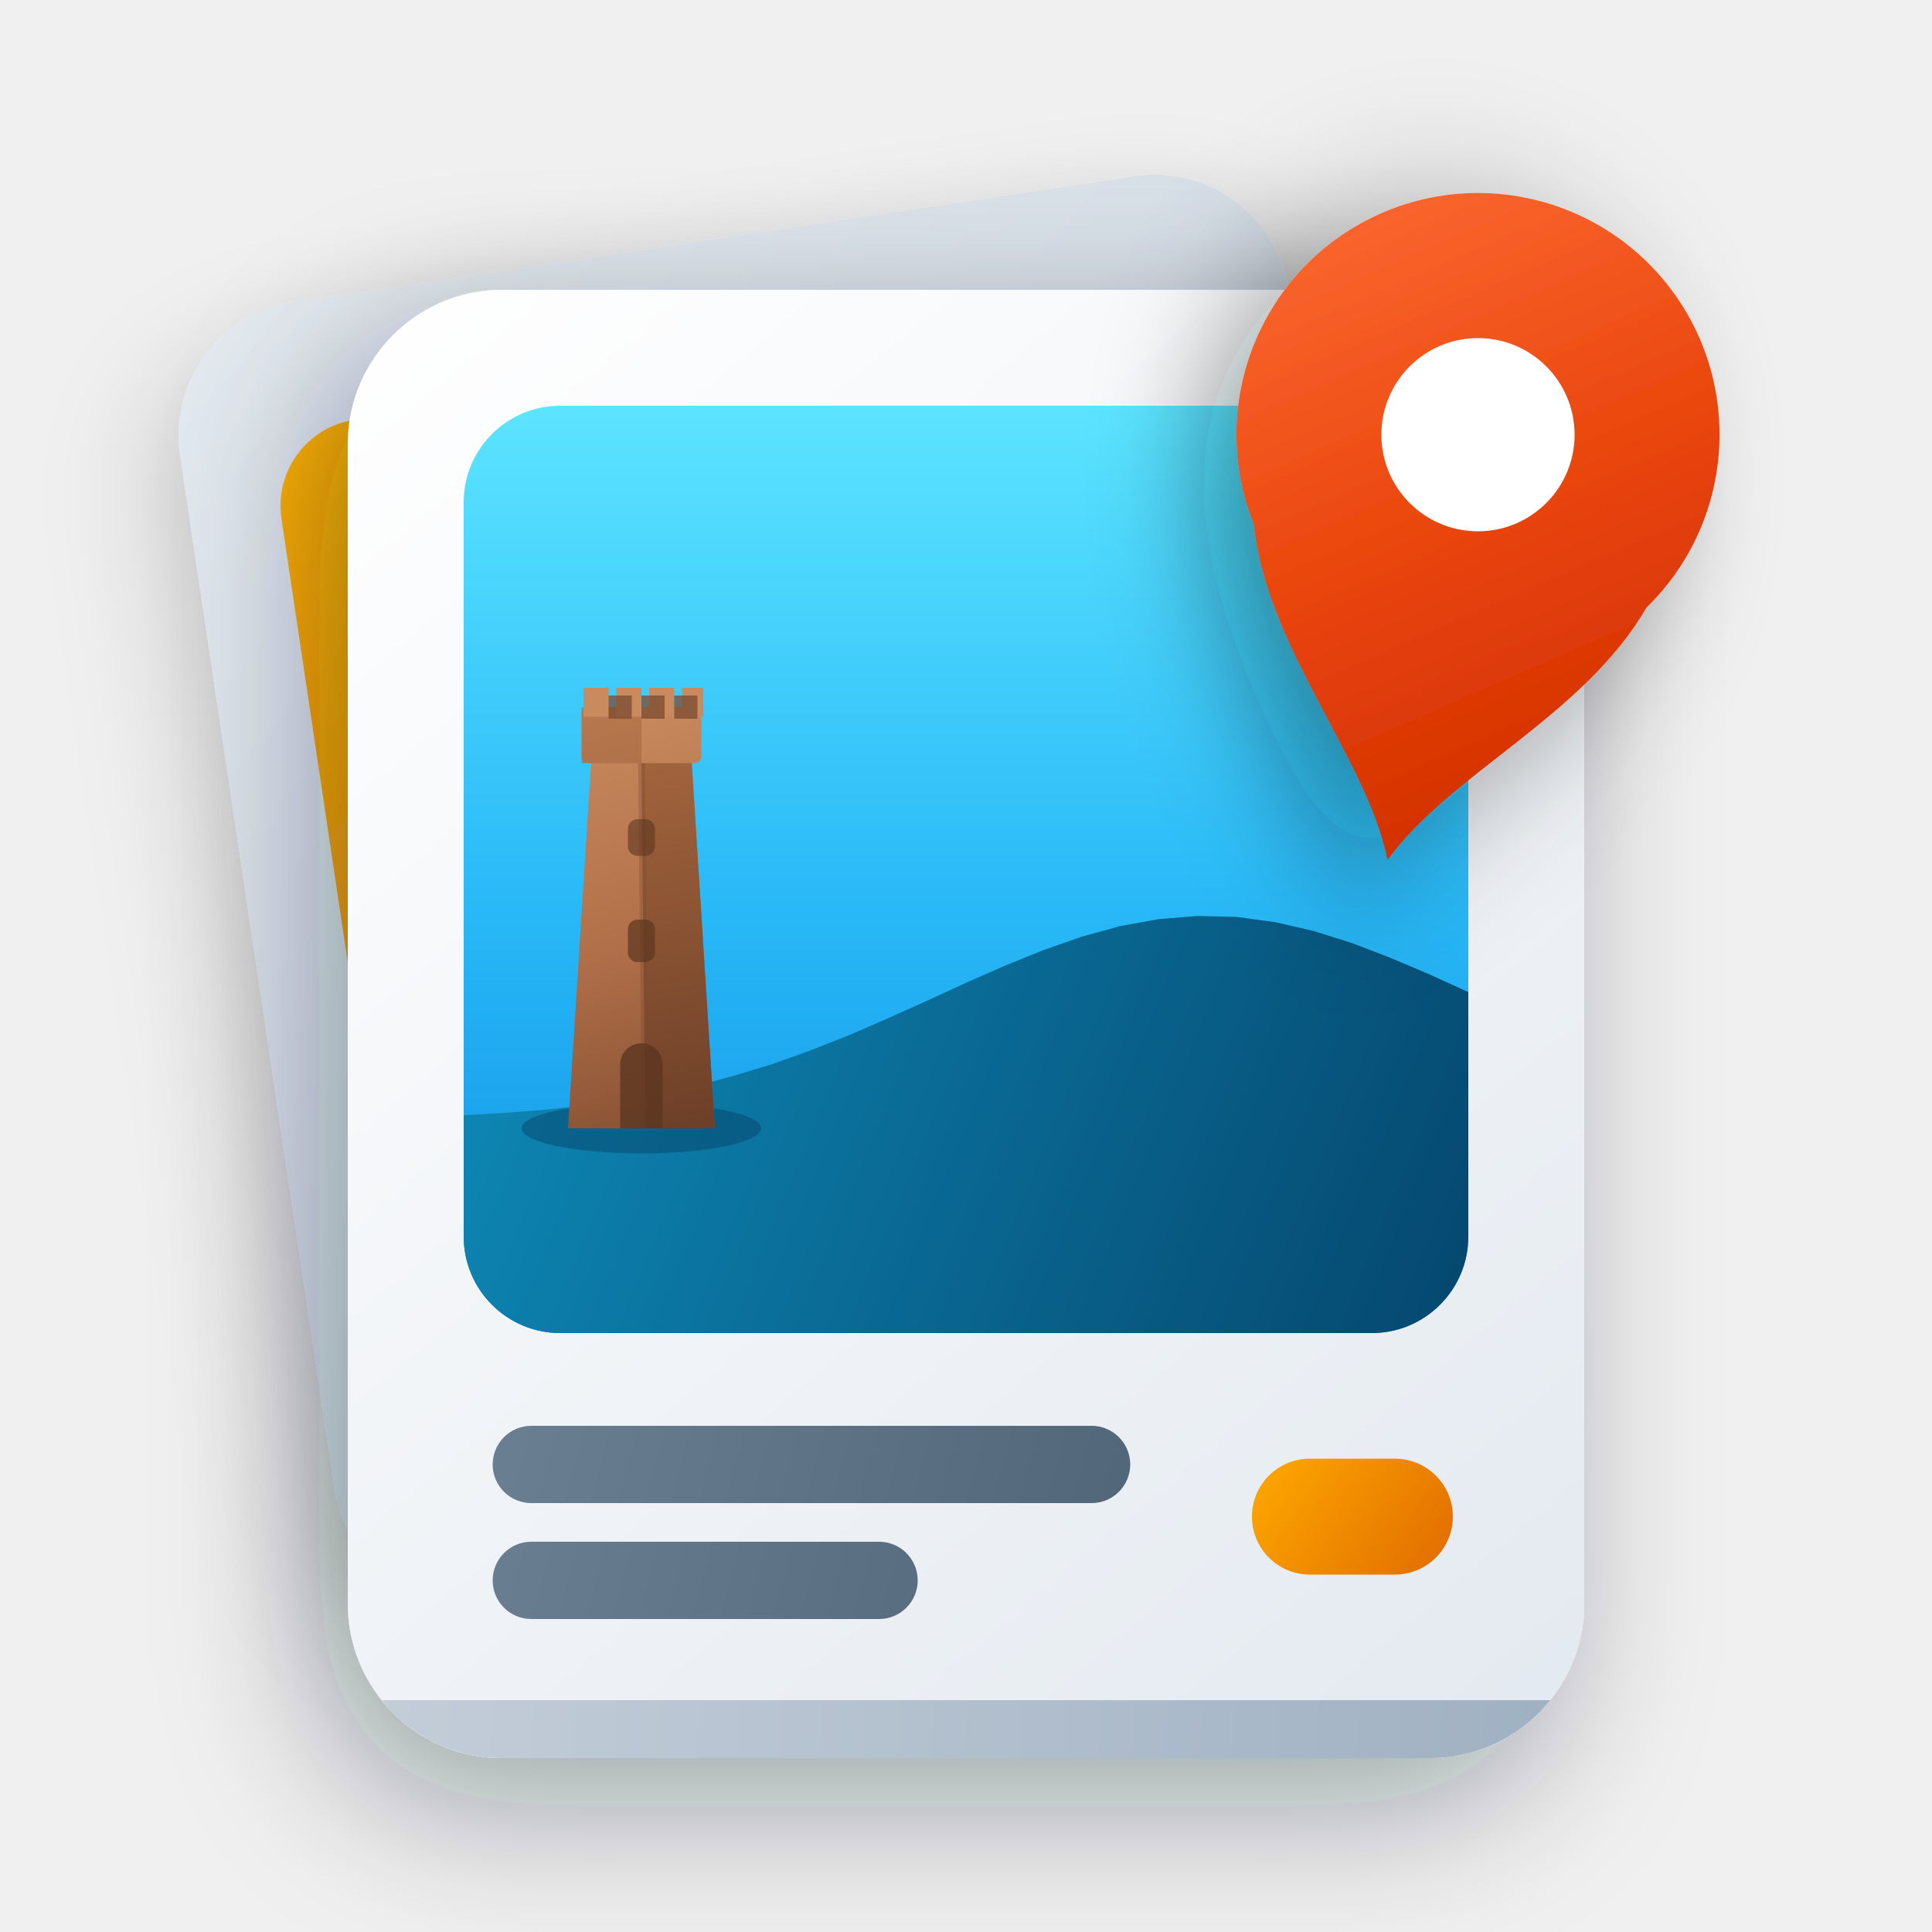
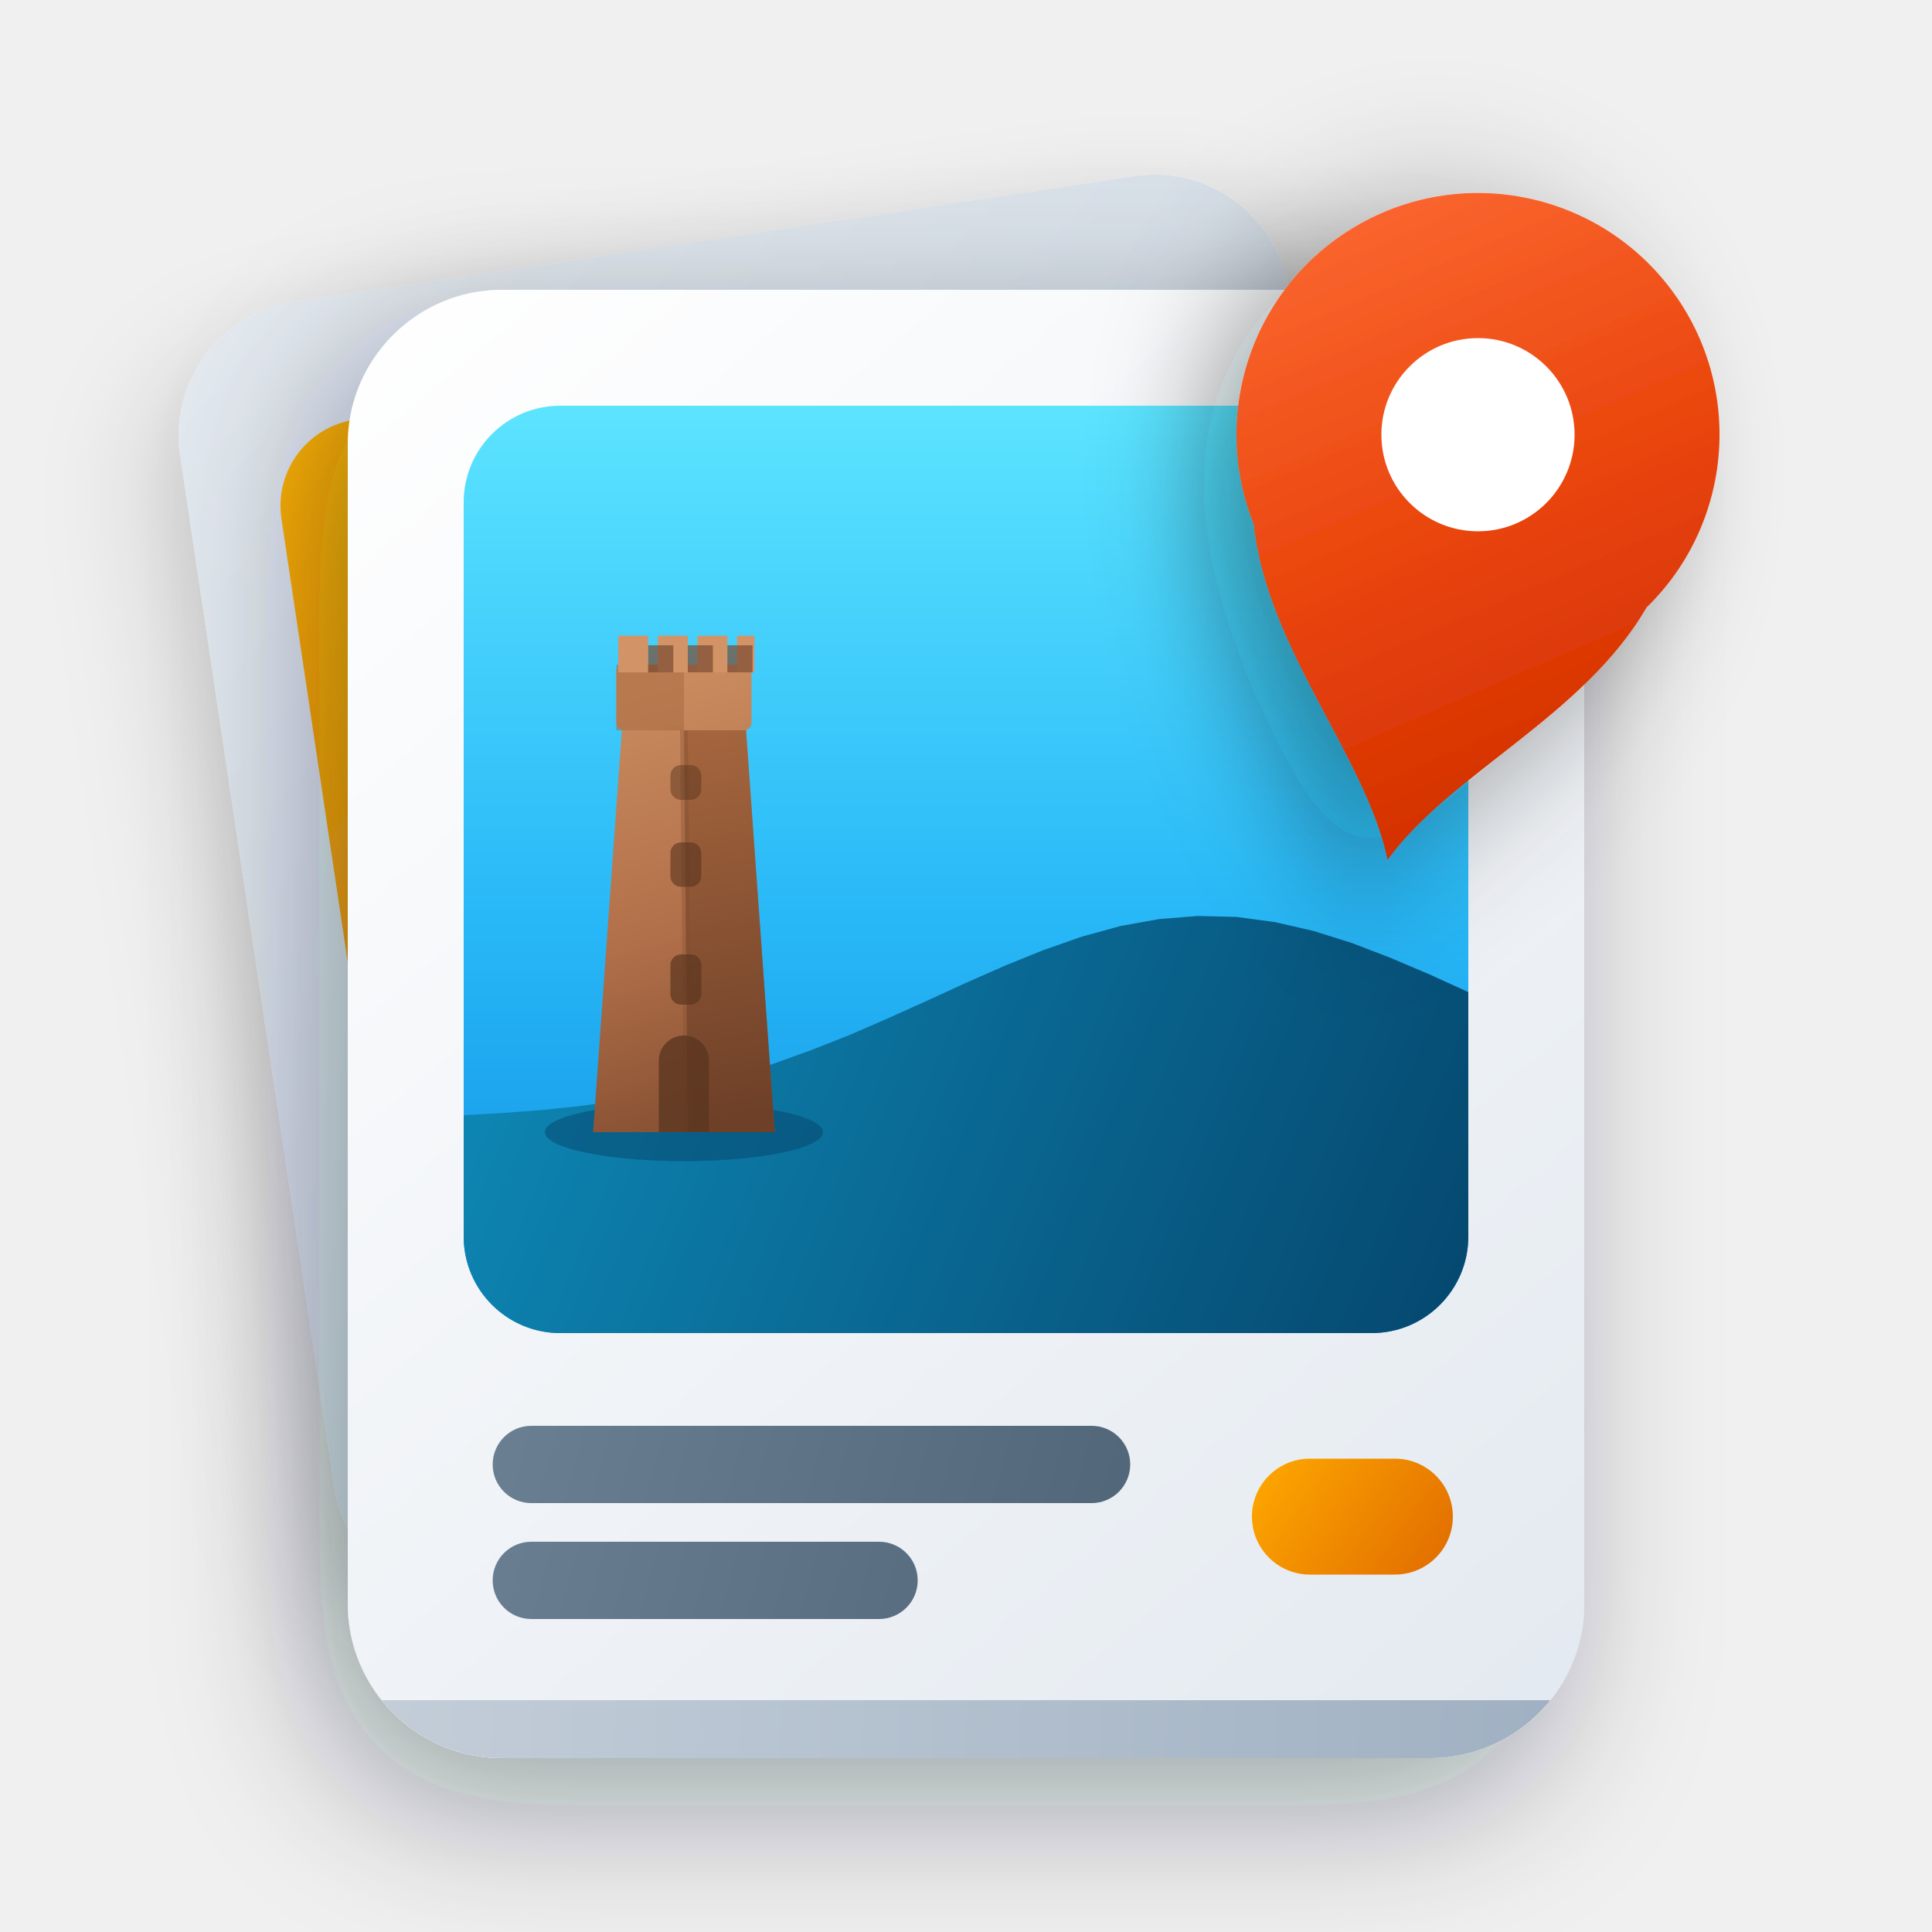
<svg xmlns="http://www.w3.org/2000/svg" viewBox="0 0 100 100" width="512" height="512" role="img" aria-label="Photo Archive">
  <defs>
    <linearGradient id="card" x1="18" y1="15" x2="82" y2="91" gradientUnits="userSpaceOnUse">
      <stop offset="0" stop-color="#FFFFFF" />
      <stop offset="1" stop-color="#E3E9F0" />
    </linearGradient>
    <linearGradient id="backCard" x1="12" y1="12" x2="70" y2="80" gradientUnits="userSpaceOnUse">
      <stop offset="0" stop-color="#E4EAF0" />
      <stop offset="1" stop-color="#C5D0DC" />
    </linearGradient>
    <linearGradient id="backPhoto" x1="16" y1="16" x2="65" y2="65" gradientUnits="userSpaceOnUse">
      <stop offset="0" stop-color="#FFB900" />
      <stop offset="1" stop-color="#E05319" />
    </linearGradient>
    <linearGradient id="paper" x1="18" y1="88" x2="82" y2="91" gradientUnits="userSpaceOnUse">
      <stop offset="0" stop-color="#C4CED9" />
      <stop offset="1" stop-color="#9FB0C2" />
    </linearGradient>
    <linearGradient id="sky" x1="24" y1="21" x2="24" y2="69" gradientUnits="userSpaceOnUse">
      <stop offset="0" stop-color="#5CE4FF" />
      <stop offset="0.55" stop-color="#28B8F7" />
      <stop offset="1" stop-color="#108EE2" />
    </linearGradient>
    <linearGradient id="hill" x1="24" y1="47.4" x2="76" y2="69" gradientUnits="userSpaceOnUse">
      <stop offset="0" stop-color="#0E8AB8" />
      <stop offset="1" stop-color="#05476E" />
    </linearGradient>
    <linearGradient id="brick" x1="29.4" y1="37" x2="35.4" y2="58" gradientUnits="userSpaceOnUse">
      <stop offset="0" stop-color="#C98A5E" />
      <stop offset="0.55" stop-color="#B2704A" />
      <stop offset="1" stop-color="#8A5334" />
    </linearGradient>
    <linearGradient id="brickSide" x1="33.4" y1="37" x2="37" y2="58" gradientUnits="userSpaceOnUse">
      <stop offset="0" stop-color="#A8683F" />
      <stop offset="1" stop-color="#6E4028" />
    </linearGradient>
    <linearGradient id="caption" x1="24" y1="74" x2="60" y2="84" gradientUnits="userSpaceOnUse">
      <stop offset="0" stop-color="#6C8094" />
      <stop offset="1" stop-color="#506478" />
    </linearGradient>
    <linearGradient id="tag" x1="65" y1="75" x2="75" y2="82" gradientUnits="userSpaceOnUse">
      <stop offset="0" stop-color="#FFAA00" />
      <stop offset="1" stop-color="#E06A00" />
    </linearGradient>
    <linearGradient id="pin" x1="64" y1="10" x2="89" y2="45" gradientUnits="userSpaceOnUse">
      <stop offset="0" stop-color="#FF6E38" />
      <stop offset="0.52" stop-color="#E8430A" />
      <stop offset="1" stop-color="#C82800" />
    </linearGradient>
    <clipPath id="aCardClip">
      <rect x="18" y="15" width="64" height="76" rx="8" />
    </clipPath>
    <clipPath id="view">
      <rect x="24" y="21" width="52" height="48" rx="5" />
    </clipPath>
    <filter id="cardShadow" x="-30%" y="-20%" width="170%" height="160%">
      <feDropShadow dx="-1.5" dy="2.5" stdDeviation="4" flood-color="#061426" flood-opacity="0.35" />
    </filter>
    <filter id="backShadow" x="-30%" y="-20%" width="170%" height="160%">
      <feDropShadow dx="0" dy="2.2" stdDeviation="3.2" flood-color="#081426" flood-opacity="0.24" />
    </filter>
    <filter id="pinShadow" x="-60%" y="-40%" width="230%" height="200%">
      <feDropShadow dx="-1.8" dy="2.4" stdDeviation="3.5" flood-color="#0F141E" flood-opacity="0.38" />
    </filter>
  </defs>
  <g transform="rotate(-8.5 42 46)" filter="url(#backShadow)">
    <rect x="13" y="12" width="58" height="68" rx="7" fill="url(#backCard)" />
    <rect x="17.7" y="18.5" width="47" height="46" rx="4.5" fill="url(#backPhoto)" />
  </g>
  <rect x="18" y="15" width="64" height="76" rx="8" fill="url(#card)" filter="url(#cardShadow)" />
  <g clip-path="url(#aCardClip)">
    <rect x="18" y="88" width="64" height="3" fill="url(#paper)" />
  </g>
  <g clip-path="url(#view)">
    <rect x="24" y="21" width="52" height="48" fill="url(#sky)" />
    <path d="M24.0 57.72 L26.0 57.61 L28.0 57.46 L30.0 57.25 L32.0 56.98 L34.0 56.64 L36.0 56.21 L38.0 55.68 L40.0 55.07 L42.0 54.35 L44.0 53.56 L46.0 52.69 L48.0 51.79 L50.0 50.87 L52.0 49.99 L54.0 49.18 L56.0 48.48 L58.0 47.93 L60.0 47.57 L62.0 47.41 L64.0 47.46 L66.0 47.73 L68.0 48.19 L70.0 48.82 L72.0 49.59 L74.0 50.44 L76.0 51.35 L76.0 69 L24.0 69 Z" fill="url(#hill)" />
-     <ellipse cx="33.2" cy="58.4" rx="6.2" ry="1.3" fill="#043F63" opacity="0.45" />
-     <path d="M29.4 58.4 L30.6 39.4 L35.8 39.4 L37 58.4 Z" fill="url(#brick)" />
-     <path d="M33.2 39.4 L35.8 39.4 L37 58.4 L33.4 58.4 Z" fill="url(#brickSide)" />
-     <path d="M33.2 39.4 L33.4 58.4" stroke="#7B4A30" stroke-width="0.35" opacity="0.35" />
-     <rect x="30.1" y="36.6" width="6.2" height="2.9" rx="0.35" fill="url(#brick)" />
-     <rect x="30.1" y="36.6" width="3.1" height="2.9" fill="url(#brickSide)" opacity="0.55" />
-     <g fill="#C98A5E">
-       <rect x="30.2" y="35.6" width="1.3" height="1.5" />
-       <rect x="31.9" y="35.6" width="1.3" height="1.5" />
-       <rect x="33.6" y="35.6" width="1.3" height="1.5" />
-       <rect x="35.3" y="35.6" width="1.1" height="1.5" />
+     <ellipse cx="35.4" cy="58.6" rx="7.2" ry="1.5" fill="#043F63" opacity="0.45" />
+     <path d="M30.7 58.6 L32.2 37.6 L38.6 37.6 L40.1 58.6 Z" fill="url(#brick)" />
+     <path d="M35.4 37.6 L38.6 37.6 L40.1 58.6 L35.6 58.6 Z" fill="url(#brickSide)" />
+     <path d="M35.4 37.6 L35.6 58.6" stroke="#7B4A30" stroke-width="0.4" opacity="0.32" />
+     <rect x="31.9" y="34.4" width="7" height="3.4" rx="0.4" fill="url(#brick)" />
+     <rect x="31.9" y="34.4" width="3.5" height="3.4" fill="url(#brickSide)" opacity="0.5" />
+     <g fill="#D29467">
+       <rect x="32" y="32.9" width="1.55" height="1.9" />
+       <rect x="34.05" y="32.9" width="1.55" height="1.9" />
+       <rect x="36.1" y="32.9" width="1.55" height="1.9" />
+       <rect x="38.15" y="32.9" width="0.9" height="1.9" />
    </g>
-     <g fill="#7B4A30" opacity="0.75">
-       <rect x="31.5" y="36" width="1.2" height="1.2" />
-       <rect x="33.2" y="36" width="1.2" height="1.2" />
-       <rect x="34.9" y="36" width="1.2" height="1.2" />
+     <g fill="#7B4A30" opacity="0.7">
+       <rect x="33.55" y="33.4" width="1.3" height="1.4" />
+       <rect x="35.6" y="33.4" width="1.3" height="1.4" />
+       <rect x="37.65" y="33.4" width="1.3" height="1.4" />
    </g>
-     <path d="M32.1 58.4 L32.1 55.1 A1.1 1.1 0 0 1 34.3 55.1 L34.3 58.4 Z" fill="#5B3620" opacity="0.8" />
-     <rect x="32.5" y="47.6" width="1.4" height="2.2" rx="0.5" fill="#5B3620" opacity="0.7" />
-     <rect x="32.5" y="42.4" width="1.4" height="1.9" rx="0.5" fill="#5B3620" opacity="0.6" />
+     <path d="M34.1 58.6 L34.1 54.9 A1.3 1.3 0 0 1 36.7 54.9 L36.7 58.6 Z" fill="#5B3620" opacity="0.8" />
+     <rect x="34.7" y="49.4" width="1.6" height="2.6" rx="0.55" fill="#5B3620" opacity="0.7" />
+     <rect x="34.7" y="43.6" width="1.6" height="2.3" rx="0.55" fill="#5B3620" opacity="0.62" />
+     <rect x="34.7" y="39.6" width="1.6" height="1.8" rx="0.55" fill="#5B3620" opacity="0.5" />
  </g>
  <rect x="25.5" y="73.8" width="33" height="4" rx="2" fill="url(#caption)" />
  <rect x="25.5" y="79.8" width="22" height="4" rx="2" fill="url(#caption)" />
  <rect x="64.8" y="75.5" width="10.4" height="6" rx="3" fill="url(#tag)" />
  <g filter="url(#pinShadow)" transform="rotate(12 76.5 22.5)">
    <path d="M66.11 29.44 A12.5 12.5 0 1 1 86.89 29.44 C84.89 35.6, 78.70 40.0, 76.50 45.0 C74.30 40.0, 68.11 35.6, 66.11 29.44 Z" fill="url(#pin)" />
  </g>
  <circle cx="76.5" cy="22.5" r="5" fill="#FFFFFF" />
</svg>
